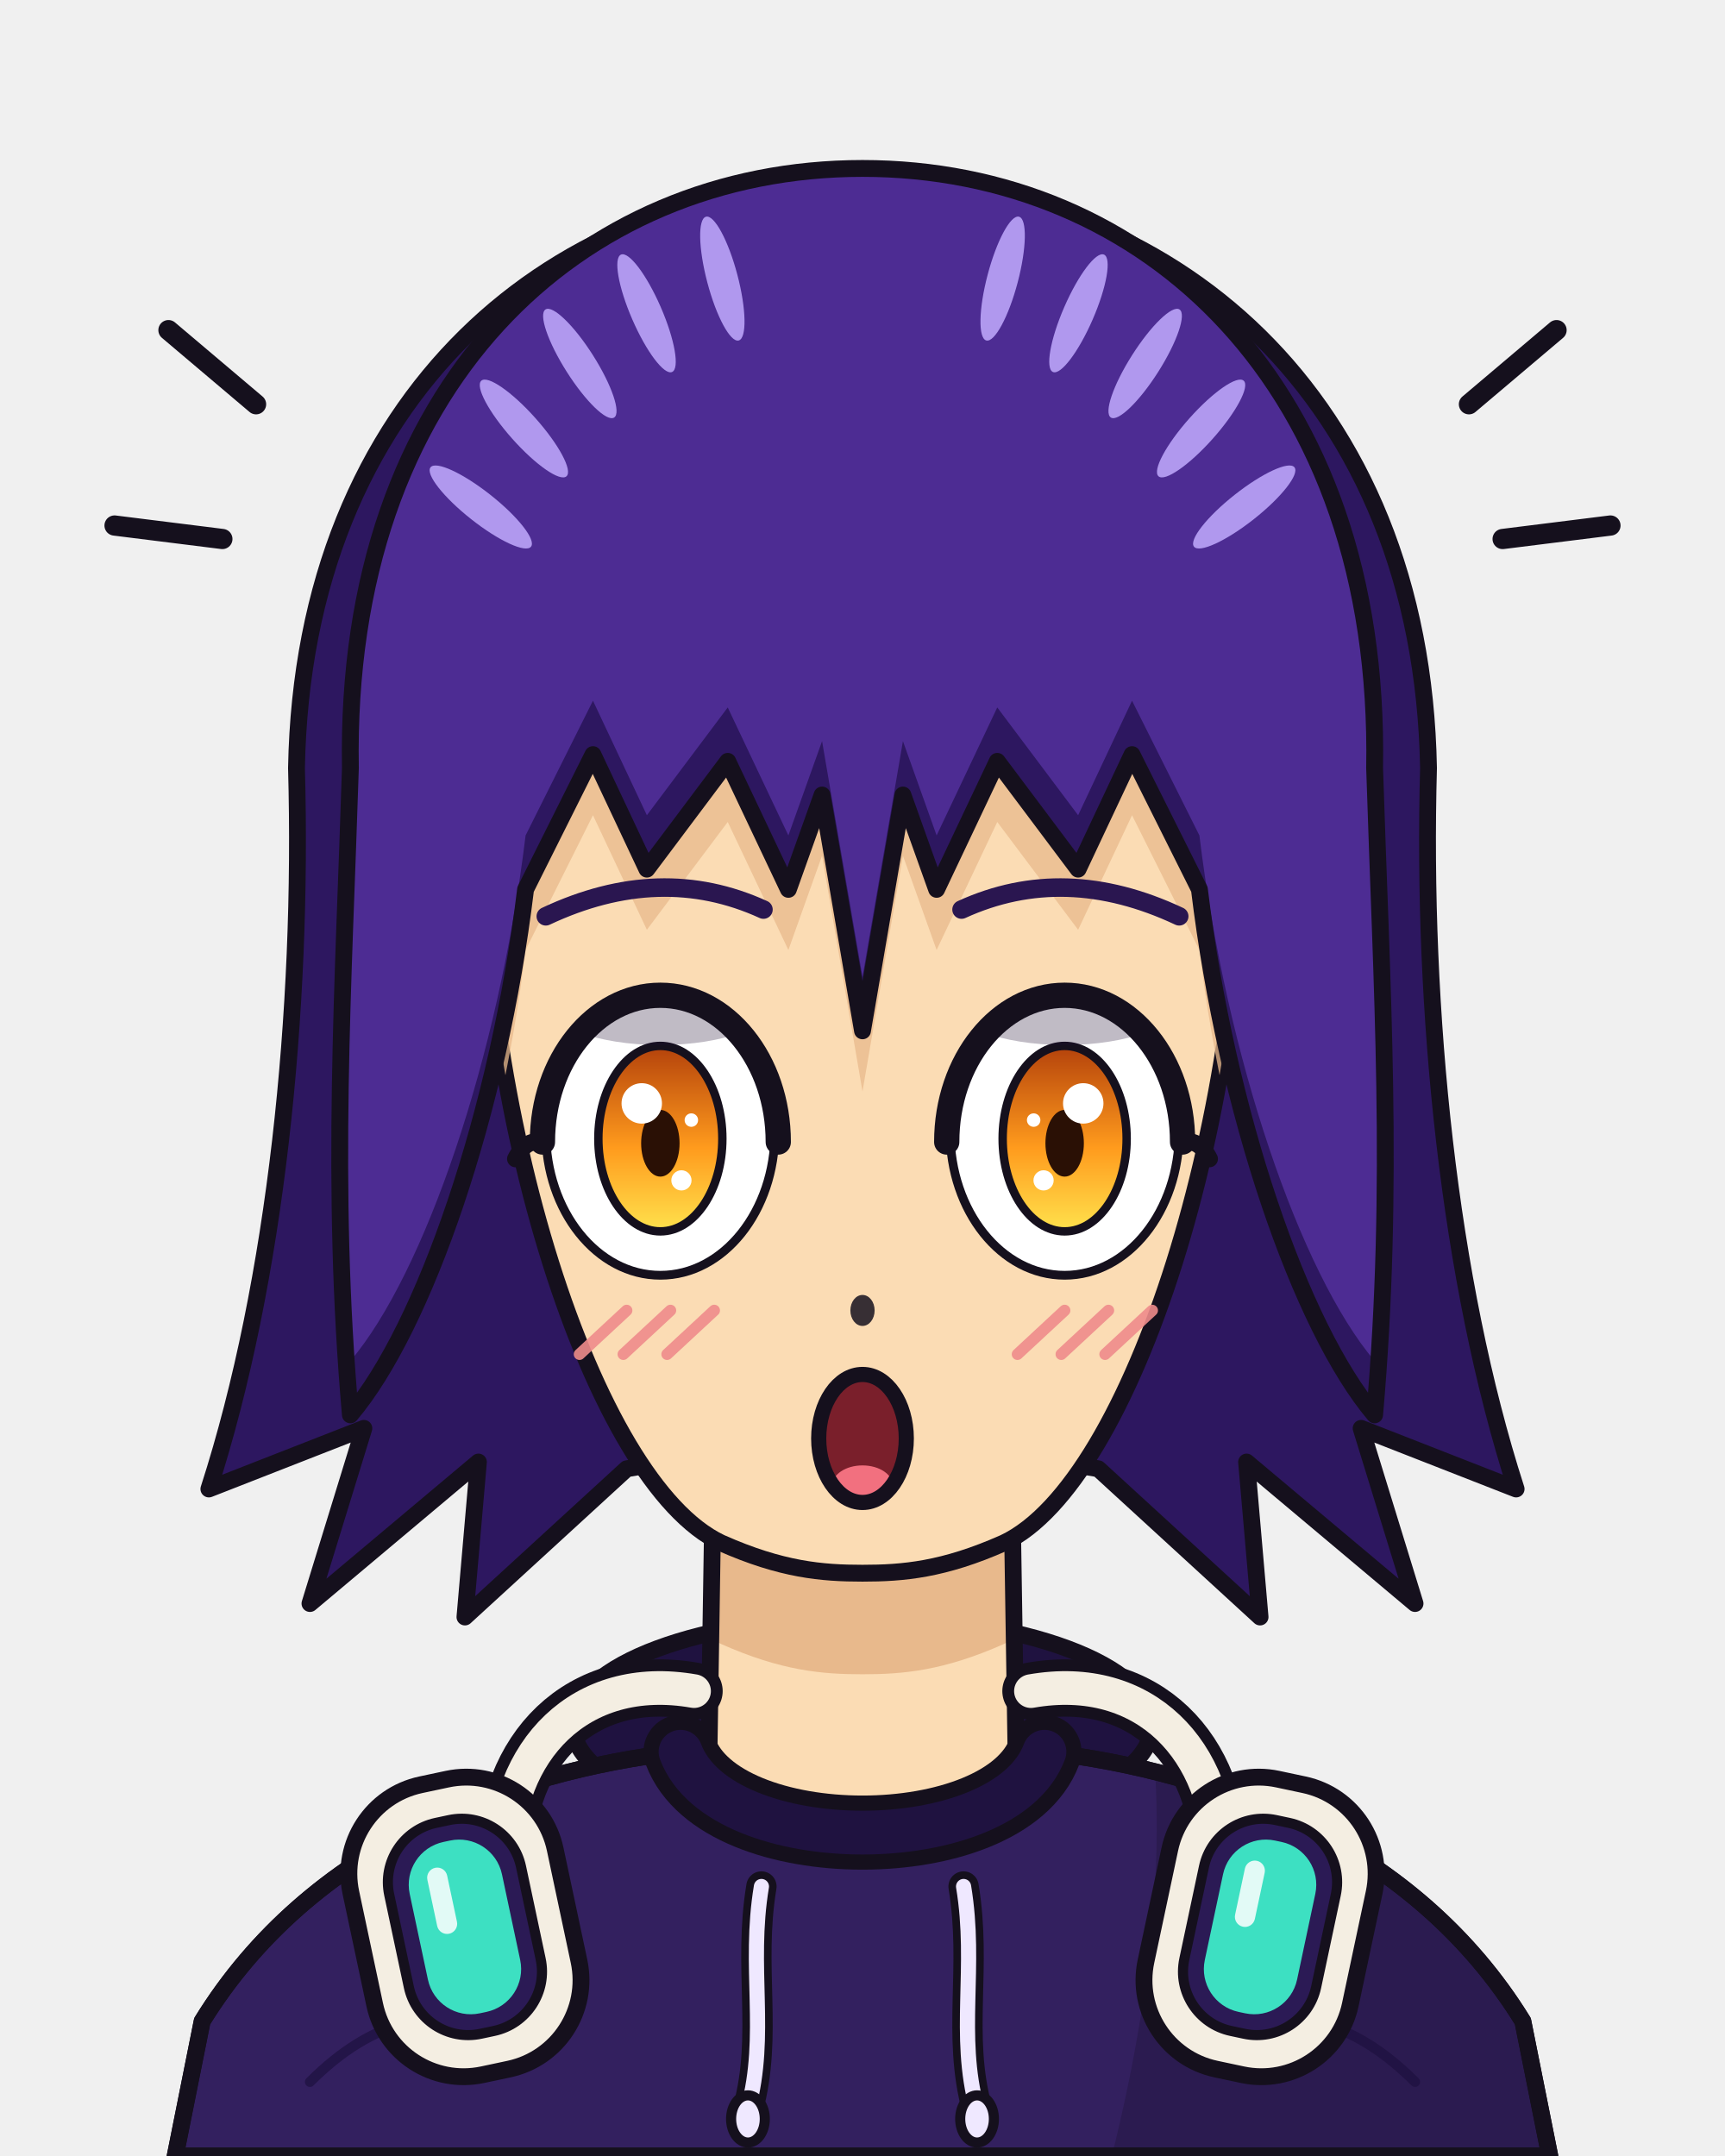
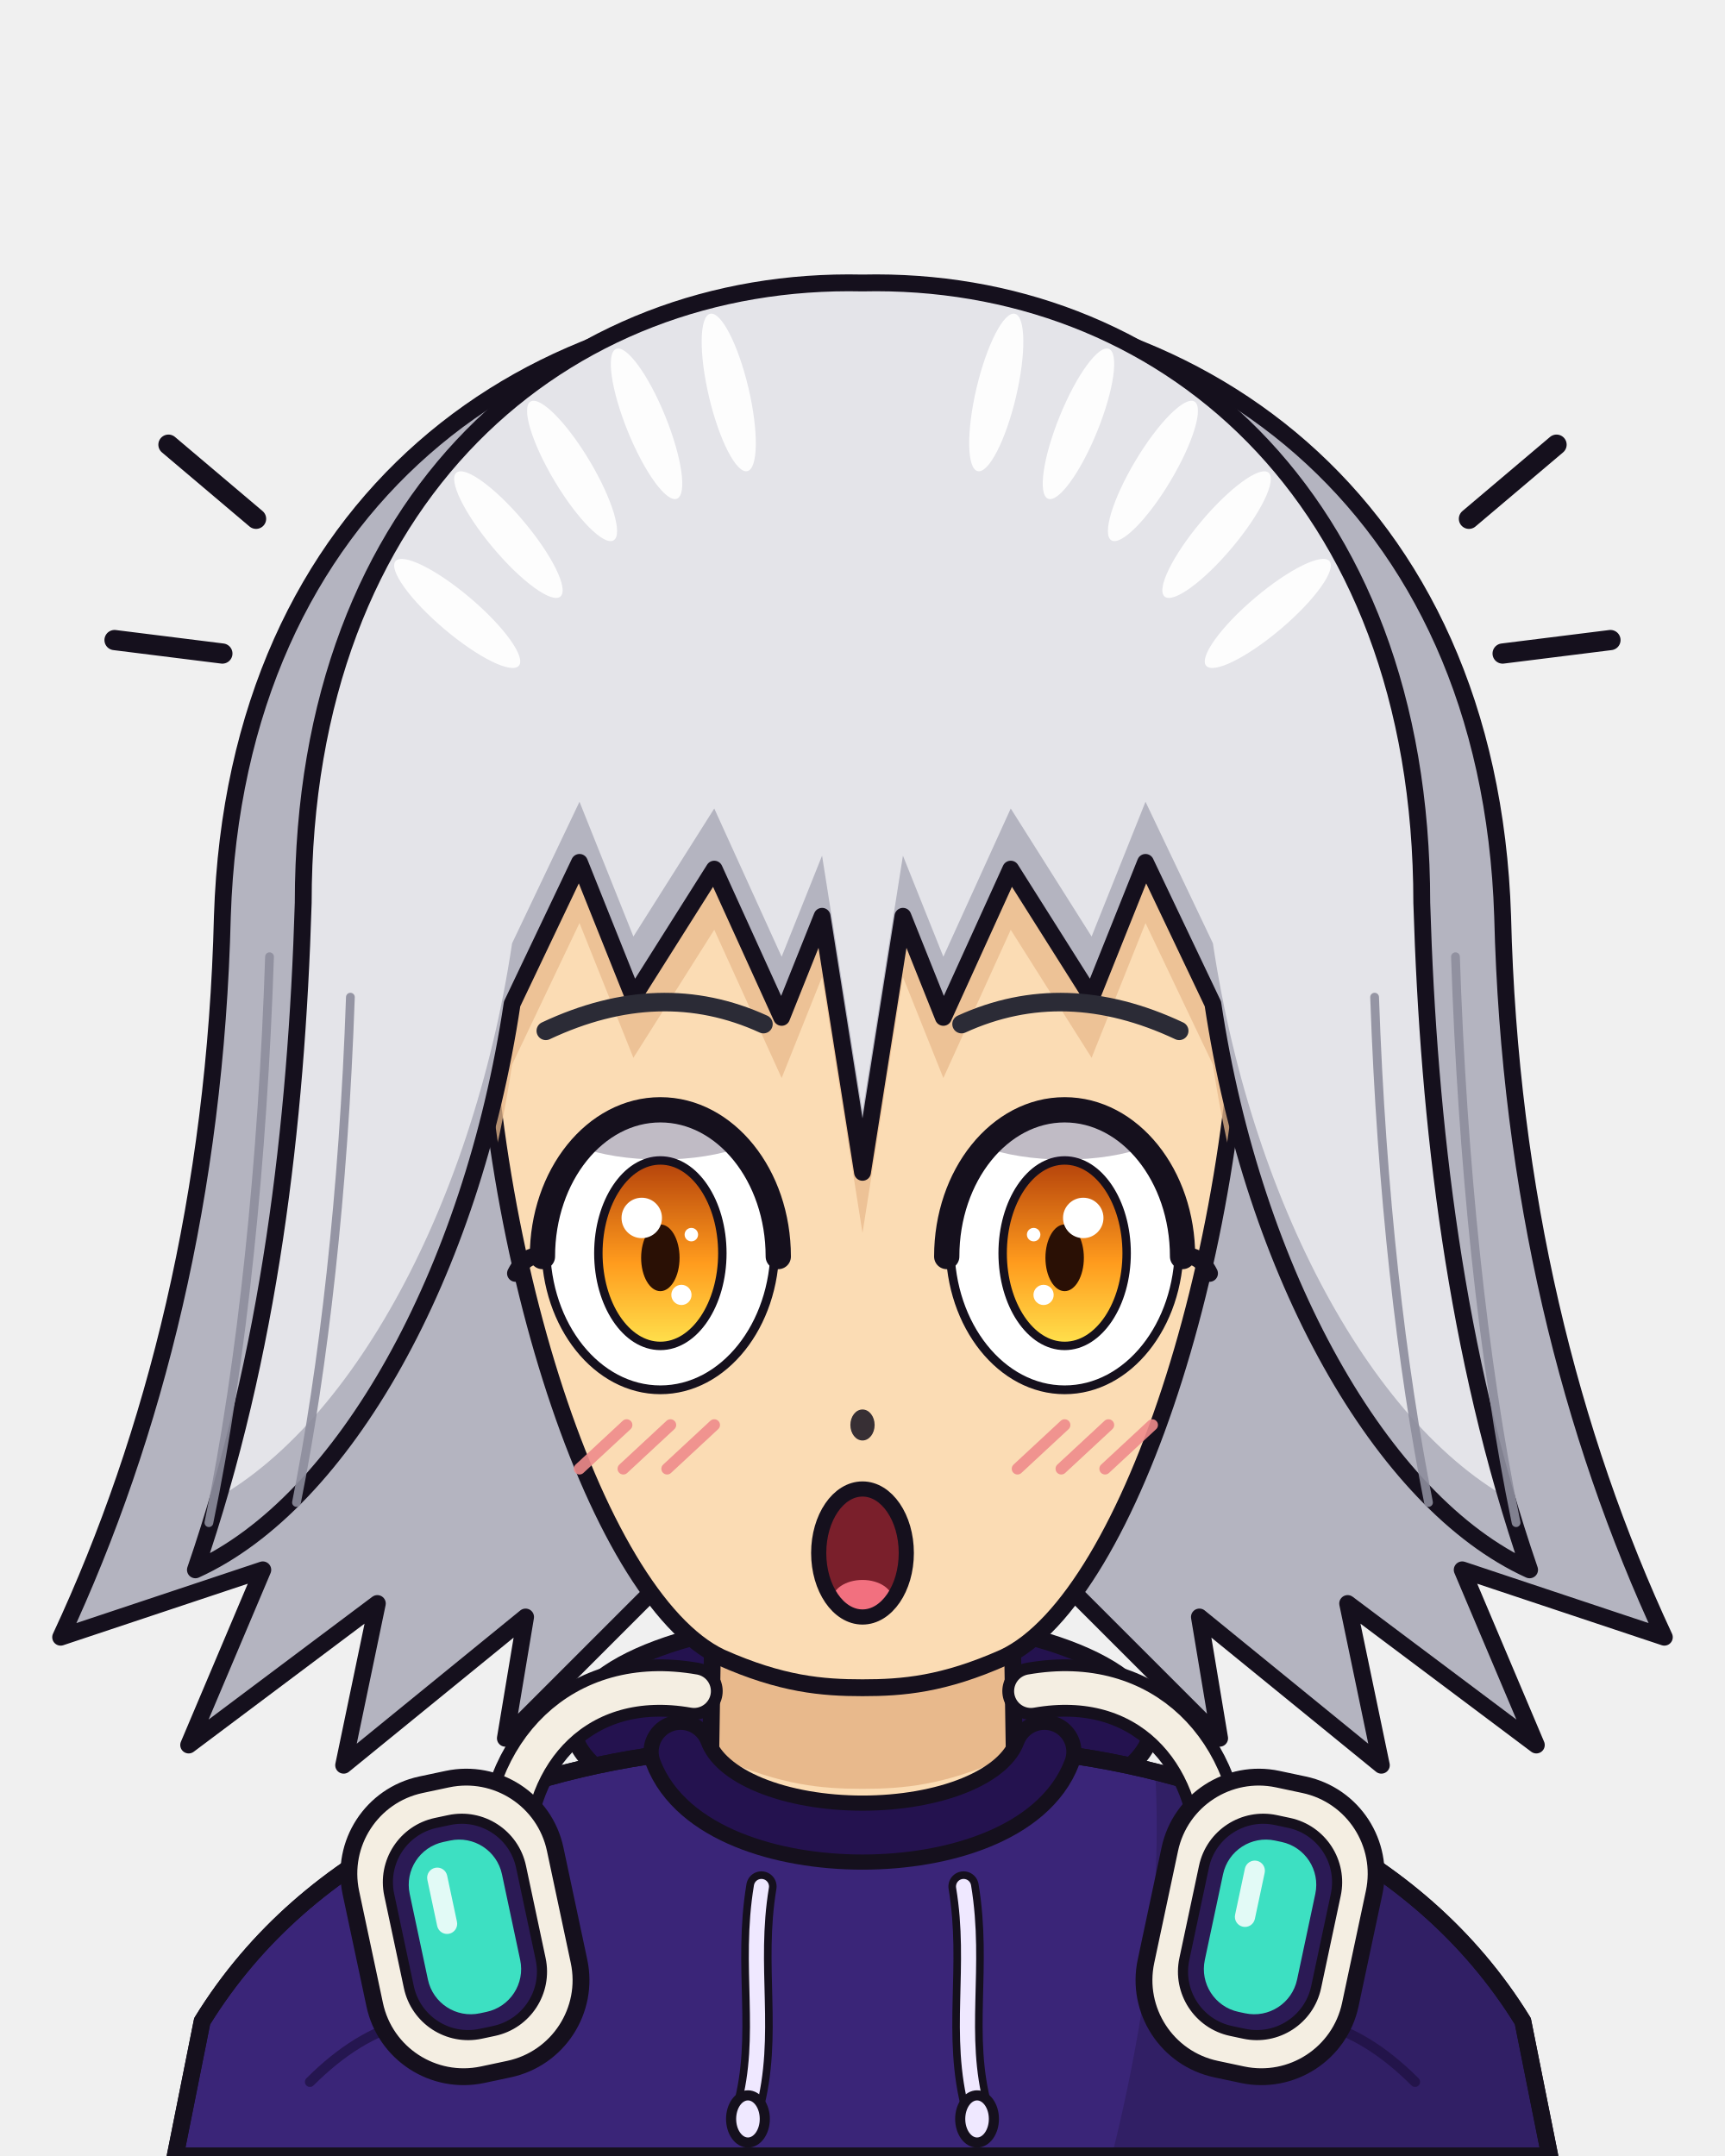
<svg xmlns="http://www.w3.org/2000/svg" viewBox="0 0 512 640" width="512" height="640">
  <defs>
    <linearGradient id="xig" x1="0" y1="0" x2="0" y2="1">
      <stop offset="0" stop-color="#b4420b" />
      <stop offset="0.55" stop-color="#ff9b1d" />
      <stop offset="1" stop-color="#ffe24d" />
    </linearGradient>
    <clipPath id="xface">
      <path d="M256 124 C196 124 146 160 143 232 C141 330 176 440 214 458 C232 466 244 467 256 467 C268 467 280 466 298 458 C336 440 371 330 369 232 C366 160 316 124 256 124 Z" />
    </clipPath>
    <clipPath id="xneck">
      <path d="M212 420 L210 548 L302 548 L300 420Z" />
    </clipPath>
  </defs>
-   <path d="M256 54 C164 54 90 118 88 228 C90 300 82 380 62 442 L108 424 L92 476 L142 434 L138 480 L186 436 L256 424 L326 436 L374 480 L370 434 L420 476 L404 424 L450 442 C430 380 422 300 424 228 C422 118 348 54 256 54 Z" fill="#2d1760" stroke="#15101d" stroke-width="5" stroke-linejoin="round" stroke-linecap="round" />
-   <ellipse cx="256" cy="512" rx="86" ry="32" fill="#1f1240" stroke="#15101d" stroke-width="5" />
-   <path d="M212 420 L210 548 L302 548 L300 420Z" fill="#fbdcb4" />
-   <g clip-path="url(#xneck)">
-     <path d="M256 124 C196 124 146 160 143 232 C141 330 176 440 214 458 C232 466 244 467 256 467 C268 467 280 466 298 458 C336 440 371 330 369 232 C366 160 316 124 256 124 Z" transform="translate(0 30)" fill="#e8b98c" />
+   <g transform="translate(0 34)">
+     <path d="M256 56 C158 52 70 114 66 238 C64 320 46 392 18 452 L78 432 L56 484 L112 442 L102 490 L156 446 L150 482 L196 436 L256 424 L316 436 L362 482 L356 446 L410 490 L400 442 L456 484 L434 432 L494 452 C466 392 448 320 446 238 C442 114 354 52 256 56 Z" fill="#b4b4c0" stroke="#15101d" stroke-width="5" stroke-linejoin="round" stroke-linecap="round" />
  </g>
-   <path d="M212 420 L210 548 M300 420 L302 548" fill="none" stroke="#15101d" stroke-width="5" stroke-linejoin="round" stroke-linecap="round" />
+   <ellipse cx="256" cy="512" rx="86" ry="32" fill="#24124f" stroke="#15101d" stroke-width="5" />
+   <g transform="translate(0 34)">
+     <path d="M212 420 L210 548 L302 548 L300 420Z" fill="#fbdcb4" />
+     <g clip-path="url(#xneck)">
+       <path d="M256 124 C196 124 146 160 143 232 C141 330 176 440 214 458 C232 466 244 467 256 467 C268 467 280 466 298 458 C336 440 371 330 369 232 C366 160 316 124 256 124 Z" transform="translate(0 30)" fill="#e8b98c" />
+     </g>
+     <path d="M212 420 L210 548 M300 420 L302 548" fill="none" stroke="#15101d" stroke-width="5" stroke-linejoin="round" stroke-linecap="round" />
+   </g>
  <clipPath id="xbd">
    <path d="M202 520 C150 526 92 548 60 600 L52 640 L460 640 L452 600 C420 548 362 526 310 520 C298 544 214 544 202 520Z" />
  </clipPath>
-   <path d="M202 520 C150 526 92 548 60 600 L52 640 L460 640 L452 600 C420 548 362 526 310 520 C298 544 214 544 202 520Z" fill="#33205f" stroke="#15101d" stroke-width="5" stroke-linejoin="round" stroke-linecap="round" />
+   <path d="M202 520 C150 526 92 548 60 600 L52 640 L460 640 L452 600 C420 548 362 526 310 520 C298 544 214 544 202 520Z" fill="#3a2578" stroke="#15101d" stroke-width="5" stroke-linejoin="round" stroke-linecap="round" />
  <g clip-path="url(#xbd)">
    <path d="M340 500 L520 500 L520 640 L330 640 Q350 560 340 500Z" fill="#000" opacity="0.16" />
  </g>
  <path d="M92 618 Q120 590 150 604 M420 618 Q392 590 362 604" fill="none" stroke="#1d0f3e" stroke-width="3" stroke-linejoin="round" stroke-linecap="round" opacity="0.7" />
  <path d="M202 520 C150 526 92 548 60 600 L52 640 L460 640 L452 600 C420 548 362 526 310 520 C298 544 214 544 202 520Z" fill="none" stroke="#15101d" stroke-width="5" stroke-linejoin="round" stroke-linecap="round" />
  <path d="M150 552 C150 520 172 496 206 502" fill="none" stroke="#15101d" stroke-width="17" stroke-linejoin="round" stroke-linecap="round" />
  <path d="M150 552 C150 520 172 496 206 502" fill="none" stroke="#f4eee2" stroke-width="10" stroke-linejoin="round" stroke-linecap="round" />
  <g transform="translate(512 0) scale(-1 1)">
    <path d="M150 552 C150 520 172 496 206 502" fill="none" stroke="#15101d" stroke-width="17" stroke-linejoin="round" stroke-linecap="round" />
    <path d="M150 552 C150 520 172 496 206 502" fill="none" stroke="#f4eee2" stroke-width="10" stroke-linejoin="round" stroke-linecap="round" />
  </g>
  <path d="M202 520 C214 552 298 552 310 520" fill="none" stroke="#15101d" stroke-width="22" stroke-linecap="round" />
-   <path d="M202 520 C214 552 298 552 310 520" fill="none" stroke="#1f1240" stroke-width="13" stroke-linecap="round" />
+   <path d="M202 520 C214 552 298 552 310 520" fill="none" stroke="#24124f" stroke-width="13" stroke-linecap="round" />
  <path d="M226 560 C222 584 228 604 222 626" fill="none" stroke="#15101d" stroke-width="9" stroke-linejoin="round" stroke-linecap="round" />
  <path d="M226 560 C222 584 228 604 222 626" fill="none" stroke="#efe8ff" stroke-width="4.5" stroke-linejoin="round" stroke-linecap="round" />
  <path d="M286 560 C290 584 284 604 290 626" fill="none" stroke="#15101d" stroke-width="9" stroke-linejoin="round" stroke-linecap="round" />
  <path d="M286 560 C290 584 284 604 290 626" fill="none" stroke="#efe8ff" stroke-width="4.5" stroke-linejoin="round" stroke-linecap="round" />
  <ellipse cx="222" cy="629" rx="5" ry="7" fill="#efe8ff" stroke="#15101d" stroke-width="3" />
  <ellipse cx="290" cy="629" rx="5" ry="7" fill="#efe8ff" stroke="#15101d" stroke-width="3" />
  <g transform="translate(138 572) rotate(-12)">
    <rect x="-31" y="-44" width="62" height="88" rx="27" fill="#f4eee2" stroke="#15101d" stroke-width="5" />
    <rect x="-20" y="-32" width="40" height="64" rx="18" fill="#2b1a55" stroke="#15101d" stroke-width="3" />
    <rect x="-14" y="-26" width="28" height="52" rx="13" fill="#3de0c2" />
    <rect x="-8" y="-19" width="6" height="20" rx="3" fill="#fff" opacity="0.85" />
  </g>
  <g transform="translate(374 572) rotate(12)">
    <rect x="-31" y="-44" width="62" height="88" rx="27" fill="#f4eee2" stroke="#15101d" stroke-width="5" />
    <rect x="-20" y="-32" width="40" height="64" rx="18" fill="#2b1a55" stroke="#15101d" stroke-width="3" />
    <rect x="-14" y="-26" width="28" height="52" rx="13" fill="#3de0c2" />
    <rect x="-8" y="-19" width="6" height="20" rx="3" fill="#fff" opacity="0.85" />
  </g>
-   <path d="M256 124 C196 124 146 160 143 232 C141 330 176 440 214 458 C232 466 244 467 256 467 C268 467 280 466 298 458 C336 440 371 330 369 232 C366 160 316 124 256 124 Z" fill="#fbdcb4" stroke="#15101d" stroke-width="5" stroke-linejoin="round" stroke-linecap="round" />
-   <g clip-path="url(#xface)">
-     <path d="M256 50 C172 50 102 114 104 228 C102 292 98 352 104 420 C126 394 148 330 156 264 L176 224 L192 258 L216 226 L234 264 L244 236 L256 306 L268 236 L278 264 L296 226 L320 258 L336 224 L356 264 C364 330 386 394 408 420 C414 352 410 292 408 228 C410 114 340 50 256 50 Z" transform="translate(0 18)" fill="#e8b98c" opacity="0.75" />
+   <g transform="translate(0 34)">
+     <path d="M256 124 C196 124 146 160 143 232 C141 330 176 440 214 458 C232 466 244 467 256 467 C268 467 280 466 298 458 C336 440 371 330 369 232 C366 160 316 124 256 124 Z" fill="#fbdcb4" stroke="#15101d" stroke-width="5" stroke-linejoin="round" stroke-linecap="round" />
+     <g clip-path="url(#xface)">
+       <path d="M256 50 C168 48 90 112 90 234 C88 300 80 368 58 432 C102 412 140 344 152 264 L172 222 L188 262 L212 224 L232 268 L244 238 L256 314 L268 238 L280 268 L300 224 L324 262 L340 222 L360 264 C372 344 410 412 454 432 C432 368 424 300 422 234 C422 112 344 48 256 50 Z" transform="translate(0 18)" fill="#e8b98c" opacity="0.75" />
+     </g>
+     <path d="M172 402 l14 -13" fill="none" stroke="#ee8b8b" stroke-width="3.4" stroke-linejoin="round" stroke-linecap="round" opacity="0.9" />
+     <path d="M185 402 l14 -13" fill="none" stroke="#ee8b8b" stroke-width="3.4" stroke-linejoin="round" stroke-linecap="round" opacity="0.9" />
+     <path d="M198 402 l14 -13" fill="none" stroke="#ee8b8b" stroke-width="3.4" stroke-linejoin="round" stroke-linecap="round" opacity="0.9" />
+     <path d="M302 402 l14 -13" fill="none" stroke="#ee8b8b" stroke-width="3.4" stroke-linejoin="round" stroke-linecap="round" opacity="0.9" />
+     <path d="M315 402 l14 -13" fill="none" stroke="#ee8b8b" stroke-width="3.4" stroke-linejoin="round" stroke-linecap="round" opacity="0.9" />
+     <path d="M328 402 l14 -13" fill="none" stroke="#ee8b8b" stroke-width="3.4" stroke-linejoin="round" stroke-linecap="round" opacity="0.9" />
+     <g transform="translate(256 419) scale(1)">
+       <clipPath id="xmc">
+         <ellipse cx="0" cy="8" rx="13" ry="19" />
+       </clipPath>
+       <ellipse cx="0" cy="8" rx="13" ry="19" fill="#7a1f2b" />
+       <g clip-path="url(#xmc)">
+         <ellipse cx="0" cy="22" rx="9" ry="6" fill="#f2707f" />
+       </g>
+       <ellipse cx="0" cy="8" rx="13" ry="19" fill="none" stroke="#15101d" stroke-width="4.5" />
+     </g>
+     <ellipse cx="256" cy="389" rx="3.6" ry="4.6" fill="#15101d" opacity="0.85" />
+     <g transform="translate(196 336)">
+       <clipPath id="xLel">
+         <ellipse cx="0" cy="0" rx="34" ry="42.56" />
+       </clipPath>
+       <clipPath id="xLel2">
+         <ellipse cx="0" cy="0" rx="37" ry="45.56" />
+       </clipPath>
+       <g clip-path="url(#xLel)">
+         <rect x="-38" y="-46.56" width="76" height="93.12" fill="#fff" />
+         <g transform="translate(0 2)">
+           <ellipse cx="0" cy="0" rx="18.401" ry="27.528" fill="url(#xig)" stroke="#15101d" stroke-width="2.5" />
+           <ellipse cx="0" cy="1.376" rx="5.704" ry="9.899" fill="#2a1005" />
+           <circle cx="-5.52" cy="-10.461" r="6" fill="#fff" />
+           <circle cx="6.256" cy="12.388" r="3" fill="#fff" />
+           <circle cx="9.2" cy="-5.506" r="2" fill="#fff" />
+         </g>
+         <ellipse cx="0" cy="-38.56" rx="34" ry="12.768" fill="#1b0b2e" opacity="0.28" />
+       </g>
+       <g>
+         <ellipse cx="0" cy="0" rx="34" ry="42.56" fill="none" stroke="#15101d" stroke-width="2.6" />
+       </g>
+       <path d="M-35 3 A35 43.56 0 0 1 35 3" fill="none" stroke="#15101d" stroke-width="7.5" stroke-linejoin="round" stroke-linecap="round" />
+       <path d="M-35 3 Q-40 2 -43 8" fill="none" stroke="#15101d" stroke-width="5" stroke-linejoin="round" stroke-linecap="round" />
+     </g>
+     <g transform="translate(316 336) scale(-1 1)">
+       <clipPath id="xRel">
+         <ellipse cx="0" cy="0" rx="34" ry="42.56" />
+       </clipPath>
+       <clipPath id="xRel2">
+         <ellipse cx="0" cy="0" rx="37" ry="45.56" />
+       </clipPath>
+       <g clip-path="url(#xRel)">
+         <rect x="-38" y="-46.56" width="76" height="93.12" fill="#fff" />
+         <g transform="translate(0 2)">
+           <ellipse cx="0" cy="0" rx="18.401" ry="27.528" fill="url(#xig)" stroke="#15101d" stroke-width="2.5" />
+           <ellipse cx="0" cy="1.376" rx="5.704" ry="9.899" fill="#2a1005" />
+           <circle cx="-5.52" cy="-10.461" r="6" fill="#fff" />
+           <circle cx="6.256" cy="12.388" r="3" fill="#fff" />
+           <circle cx="9.2" cy="-5.506" r="2" fill="#fff" />
+         </g>
+         <ellipse cx="0" cy="-38.56" rx="34" ry="12.768" fill="#1b0b2e" opacity="0.28" />
+       </g>
+       <g>
+         <ellipse cx="0" cy="0" rx="34" ry="42.56" fill="none" stroke="#15101d" stroke-width="2.6" />
+       </g>
+       <path d="M-35 3 A35 43.56 0 0 1 35 3" fill="none" stroke="#15101d" stroke-width="7.5" stroke-linejoin="round" stroke-linecap="round" />
+       <path d="M-35 3 Q-40 2 -43 8" fill="none" stroke="#15101d" stroke-width="5" stroke-linejoin="round" stroke-linecap="round" />
+     </g>
+     <clipPath id="xcap">
+       <path d="M256 50 C168 48 90 112 90 234 C88 300 80 368 58 432 C102 412 140 344 152 264 L172 222 L188 262 L212 224 L232 268 L244 238 L256 314 L268 238 L280 268 L300 224 L324 262 L340 222 L360 264 C372 344 410 412 454 432 C432 368 424 300 422 234 C422 112 344 48 256 50 Z" />
+     </clipPath>
+     <path d="M256 50 C168 48 90 112 90 234 C88 300 80 368 58 432 C102 412 140 344 152 264 L172 222 L188 262 L212 224 L232 268 L244 238 L256 314 L268 238 L280 268 L300 224 L324 262 L340 222 L360 264 C372 344 410 412 454 432 C432 368 424 300 422 234 C422 112 344 48 256 50 Z" fill="#b4b4c0" />
+     <g clip-path="url(#xcap)">
+       <path d="M256 50 C168 48 90 112 90 234 C88 300 80 368 58 432 C102 412 140 344 152 264 L172 222 L188 262 L212 224 L232 268 L244 238 L256 314 L268 238 L280 268 L300 224 L324 262 L340 222 L360 264 C372 344 410 412 454 432 C432 368 424 300 422 234 C422 112 344 48 256 50 Z" transform="translate(0 -18)" fill="#e4e4e9" />
+     </g>
+     <path d="M256 50 C168 48 90 112 90 234 C88 300 80 368 58 432 C102 412 140 344 152 264 L172 222 L188 262 L212 224 L232 268 L244 238 L256 314 L268 238 L280 268 L300 224 L324 262 L340 222 L360 264 C372 344 410 412 454 432 C432 368 424 300 422 234 C422 112 344 48 256 50 Z" fill="none" stroke="#15101d" stroke-width="5" stroke-linejoin="round" stroke-linecap="round" />
+     <path d="M80 250 C78 310 72 370 62 418 M104 262 C102 320 96 372 88 412" fill="none" stroke="#8d8d9c" stroke-width="2.6" stroke-linejoin="round" stroke-linecap="round" opacity="0.9" />
+     <g transform="translate(512 0) scale(-1 1)">
+       <path d="M80 250 C78 310 72 370 62 418 M104 262 C102 320 96 372 88 412" fill="none" stroke="#8d8d9c" stroke-width="2.6" stroke-linejoin="round" stroke-linecap="round" opacity="0.9" />
+     </g>
+     <ellipse cx="216.3" cy="82.5" rx="6" ry="24" transform="rotate(-193.3 216.3 82.5)" fill="#ffffff" opacity="0.92" />
+     <ellipse cx="191.9" cy="91.8" rx="6" ry="24" transform="rotate(-202.1 191.9 91.8)" fill="#ffffff" opacity="0.92" />
+     <ellipse cx="169.8" cy="105.8" rx="6" ry="24" transform="rotate(-210.9 169.8 105.8)" fill="#ffffff" opacity="0.92" />
+     <ellipse cx="150.9" cy="124.7" rx="6" ry="24" transform="rotate(-220.0 150.9 124.7)" fill="#ffffff" opacity="0.92" />
+     <ellipse cx="135.7" cy="148.1" rx="6" ry="24" transform="rotate(-229.7 135.7 148.1)" fill="#ffffff" opacity="0.92" />
+     <g transform="translate(512 0) scale(-1 1)">
+       <ellipse cx="216.3" cy="82.5" rx="6" ry="24" transform="rotate(-193.3 216.3 82.5)" fill="#ffffff" opacity="0.92" />
+       <ellipse cx="191.9" cy="91.8" rx="6" ry="24" transform="rotate(-202.1 191.9 91.8)" fill="#ffffff" opacity="0.92" />
+       <ellipse cx="169.8" cy="105.8" rx="6" ry="24" transform="rotate(-210.9 169.8 105.8)" fill="#ffffff" opacity="0.92" />
+       <ellipse cx="150.9" cy="124.7" rx="6" ry="24" transform="rotate(-220.0 150.9 124.7)" fill="#ffffff" opacity="0.92" />
+       <ellipse cx="135.7" cy="148.1" rx="6" ry="24" transform="rotate(-229.7 135.7 148.1)" fill="#ffffff" opacity="0.92" />
+     </g>
+     <g transform="translate(196 336)">
+       <path d="M-34 -64 Q0 -80 30.6 -66" fill="none" stroke="#2b2b36" stroke-width="5.5" stroke-linejoin="round" stroke-linecap="round" />
+     </g>
+     <g transform="translate(316 336) scale(-1 1)">
+       <path d="M-34 -64 Q0 -80 30.6 -66" fill="none" stroke="#2b2b36" stroke-width="5.5" stroke-linejoin="round" stroke-linecap="round" />
+     </g>
+     <path d="M436 120 L462 98" fill="none" stroke="#15101d" stroke-width="6" stroke-linejoin="round" stroke-linecap="round" />
+     <path d="M446 160 L478 156" fill="none" stroke="#15101d" stroke-width="6" stroke-linejoin="round" stroke-linecap="round" />
+     <path d="M76 120 L50 98" fill="none" stroke="#15101d" stroke-width="6" stroke-linejoin="round" stroke-linecap="round" />
+     <path d="M66 160 L34 156" fill="none" stroke="#15101d" stroke-width="6" stroke-linejoin="round" stroke-linecap="round" />
  </g>
-   <path d="M172 402 l14 -13" fill="none" stroke="#ee8b8b" stroke-width="3.4" stroke-linejoin="round" stroke-linecap="round" opacity="0.9" />
-   <path d="M185 402 l14 -13" fill="none" stroke="#ee8b8b" stroke-width="3.4" stroke-linejoin="round" stroke-linecap="round" opacity="0.9" />
-   <path d="M198 402 l14 -13" fill="none" stroke="#ee8b8b" stroke-width="3.4" stroke-linejoin="round" stroke-linecap="round" opacity="0.9" />
-   <path d="M302 402 l14 -13" fill="none" stroke="#ee8b8b" stroke-width="3.4" stroke-linejoin="round" stroke-linecap="round" opacity="0.9" />
-   <path d="M315 402 l14 -13" fill="none" stroke="#ee8b8b" stroke-width="3.4" stroke-linejoin="round" stroke-linecap="round" opacity="0.9" />
-   <path d="M328 402 l14 -13" fill="none" stroke="#ee8b8b" stroke-width="3.4" stroke-linejoin="round" stroke-linecap="round" opacity="0.9" />
-   <g transform="translate(256 419) scale(1)">
-     <clipPath id="xmc">
-       <ellipse cx="0" cy="8" rx="13" ry="19" />
-     </clipPath>
-     <ellipse cx="0" cy="8" rx="13" ry="19" fill="#7a1f2b" />
-     <g clip-path="url(#xmc)">
-       <ellipse cx="0" cy="22" rx="9" ry="6" fill="#f2707f" />
-     </g>
-     <ellipse cx="0" cy="8" rx="13" ry="19" fill="none" stroke="#15101d" stroke-width="4.5" />
-   </g>
-   <ellipse cx="256" cy="389" rx="3.6" ry="4.6" fill="#15101d" opacity="0.85" />
-   <g transform="translate(196 336)">
-     <clipPath id="xLel">
-       <ellipse cx="0" cy="0" rx="34" ry="42.56" />
-     </clipPath>
-     <clipPath id="xLel2">
-       <ellipse cx="0" cy="0" rx="37" ry="45.56" />
-     </clipPath>
-     <g clip-path="url(#xLel)">
-       <rect x="-38" y="-46.56" width="76" height="93.12" fill="#fff" />
-       <g transform="translate(0 2)">
-         <ellipse cx="0" cy="0" rx="18.401" ry="27.528" fill="url(#xig)" stroke="#15101d" stroke-width="2.5" />
-         <ellipse cx="0" cy="1.376" rx="5.704" ry="9.899" fill="#2a1005" />
-         <circle cx="-5.52" cy="-10.461" r="6" fill="#fff" />
-         <circle cx="6.256" cy="12.388" r="3" fill="#fff" />
-         <circle cx="9.2" cy="-5.506" r="2" fill="#fff" />
-       </g>
-       <ellipse cx="0" cy="-38.56" rx="34" ry="12.768" fill="#1b0b2e" opacity="0.28" />
-     </g>
-     <g>
-       <ellipse cx="0" cy="0" rx="34" ry="42.56" fill="none" stroke="#15101d" stroke-width="2.6" />
-     </g>
-     <path d="M-35 3 A35 43.56 0 0 1 35 3" fill="none" stroke="#15101d" stroke-width="7.5" stroke-linejoin="round" stroke-linecap="round" />
-     <path d="M-35 3 Q-40 2 -43 8" fill="none" stroke="#15101d" stroke-width="5" stroke-linejoin="round" stroke-linecap="round" />
-   </g>
-   <g transform="translate(316 336) scale(-1 1)">
-     <clipPath id="xRel">
-       <ellipse cx="0" cy="0" rx="34" ry="42.56" />
-     </clipPath>
-     <clipPath id="xRel2">
-       <ellipse cx="0" cy="0" rx="37" ry="45.56" />
-     </clipPath>
-     <g clip-path="url(#xRel)">
-       <rect x="-38" y="-46.56" width="76" height="93.12" fill="#fff" />
-       <g transform="translate(0 2)">
-         <ellipse cx="0" cy="0" rx="18.401" ry="27.528" fill="url(#xig)" stroke="#15101d" stroke-width="2.5" />
-         <ellipse cx="0" cy="1.376" rx="5.704" ry="9.899" fill="#2a1005" />
-         <circle cx="-5.52" cy="-10.461" r="6" fill="#fff" />
-         <circle cx="6.256" cy="12.388" r="3" fill="#fff" />
-         <circle cx="9.2" cy="-5.506" r="2" fill="#fff" />
-       </g>
-       <ellipse cx="0" cy="-38.56" rx="34" ry="12.768" fill="#1b0b2e" opacity="0.28" />
-     </g>
-     <g>
-       <ellipse cx="0" cy="0" rx="34" ry="42.56" fill="none" stroke="#15101d" stroke-width="2.6" />
-     </g>
-     <path d="M-35 3 A35 43.56 0 0 1 35 3" fill="none" stroke="#15101d" stroke-width="7.5" stroke-linejoin="round" stroke-linecap="round" />
-     <path d="M-35 3 Q-40 2 -43 8" fill="none" stroke="#15101d" stroke-width="5" stroke-linejoin="round" stroke-linecap="round" />
-   </g>
-   <clipPath id="xcap">
-     <path d="M256 50 C172 50 102 114 104 228 C102 292 98 352 104 420 C126 394 148 330 156 264 L176 224 L192 258 L216 226 L234 264 L244 236 L256 306 L268 236 L278 264 L296 226 L320 258 L336 224 L356 264 C364 330 386 394 408 420 C414 352 410 292 408 228 C410 114 340 50 256 50 Z" />
-   </clipPath>
-   <path d="M256 50 C172 50 102 114 104 228 C102 292 98 352 104 420 C126 394 148 330 156 264 L176 224 L192 258 L216 226 L234 264 L244 236 L256 306 L268 236 L278 264 L296 226 L320 258 L336 224 L356 264 C364 330 386 394 408 420 C414 352 410 292 408 228 C410 114 340 50 256 50 Z" fill="#2d1760" />
-   <g clip-path="url(#xcap)">
-     <path d="M256 50 C172 50 102 114 104 228 C102 292 98 352 104 420 C126 394 148 330 156 264 L176 224 L192 258 L216 226 L234 264 L244 236 L256 306 L268 236 L278 264 L296 226 L320 258 L336 224 L356 264 C364 330 386 394 408 420 C414 352 410 292 408 228 C410 114 340 50 256 50 Z" transform="translate(0 -16)" fill="#4d2c93" />
-   </g>
-   <path d="M256 50 C172 50 102 114 104 228 C102 292 98 352 104 420 C126 394 148 330 156 264 L176 224 L192 258 L216 226 L234 264 L244 236 L256 306 L268 236 L278 264 L296 226 L320 258 L336 224 L356 264 C364 330 386 394 408 420 C414 352 410 292 408 228 C410 114 340 50 256 50 Z" fill="none" stroke="#15101d" stroke-width="5" stroke-linejoin="round" stroke-linecap="round" />
-   <ellipse cx="214.4" cy="82.7" rx="4.6" ry="19" transform="rotate(-194.8 214.4 82.7)" fill="#b8a2f5" opacity="0.92" />
-   <ellipse cx="191.9" cy="93.0" rx="4.6" ry="19" transform="rotate(-203.5 191.9 93.0)" fill="#b8a2f5" opacity="0.92" />
-   <ellipse cx="172.1" cy="107.9" rx="4.6" ry="19" transform="rotate(-212.4 172.1 107.9)" fill="#b8a2f5" opacity="0.92" />
-   <ellipse cx="155.5" cy="127.2" rx="4.6" ry="19" transform="rotate(-221.7 155.5 127.2)" fill="#b8a2f5" opacity="0.92" />
-   <ellipse cx="142.7" cy="150.5" rx="4.6" ry="19" transform="rotate(-231.7 142.7 150.5)" fill="#b8a2f5" opacity="0.92" />
-   <g transform="translate(512 0) scale(-1 1)">
-     <ellipse cx="214.4" cy="82.7" rx="4.6" ry="19" transform="rotate(-194.8 214.4 82.7)" fill="#b8a2f5" opacity="0.92" />
-     <ellipse cx="191.9" cy="93.0" rx="4.6" ry="19" transform="rotate(-203.5 191.9 93.0)" fill="#b8a2f5" opacity="0.92" />
-     <ellipse cx="172.1" cy="107.9" rx="4.6" ry="19" transform="rotate(-212.4 172.1 107.9)" fill="#b8a2f5" opacity="0.92" />
-     <ellipse cx="155.5" cy="127.2" rx="4.6" ry="19" transform="rotate(-221.7 155.5 127.2)" fill="#b8a2f5" opacity="0.92" />
-     <ellipse cx="142.7" cy="150.5" rx="4.6" ry="19" transform="rotate(-231.7 142.7 150.5)" fill="#b8a2f5" opacity="0.92" />
-   </g>
-   <g transform="translate(196 336)">
-     <path d="M-34 -64 Q0 -80 30.6 -66" fill="none" stroke="#2a1650" stroke-width="5.5" stroke-linejoin="round" stroke-linecap="round" />
-   </g>
-   <g transform="translate(316 336) scale(-1 1)">
-     <path d="M-34 -64 Q0 -80 30.6 -66" fill="none" stroke="#2a1650" stroke-width="5.5" stroke-linejoin="round" stroke-linecap="round" />
-   </g>
-   <path d="M436 120 L462 98" fill="none" stroke="#15101d" stroke-width="6" stroke-linejoin="round" stroke-linecap="round" />
-   <path d="M446 160 L478 156" fill="none" stroke="#15101d" stroke-width="6" stroke-linejoin="round" stroke-linecap="round" />
-   <path d="M76 120 L50 98" fill="none" stroke="#15101d" stroke-width="6" stroke-linejoin="round" stroke-linecap="round" />
-   <path d="M66 160 L34 156" fill="none" stroke="#15101d" stroke-width="6" stroke-linejoin="round" stroke-linecap="round" />
</svg>
